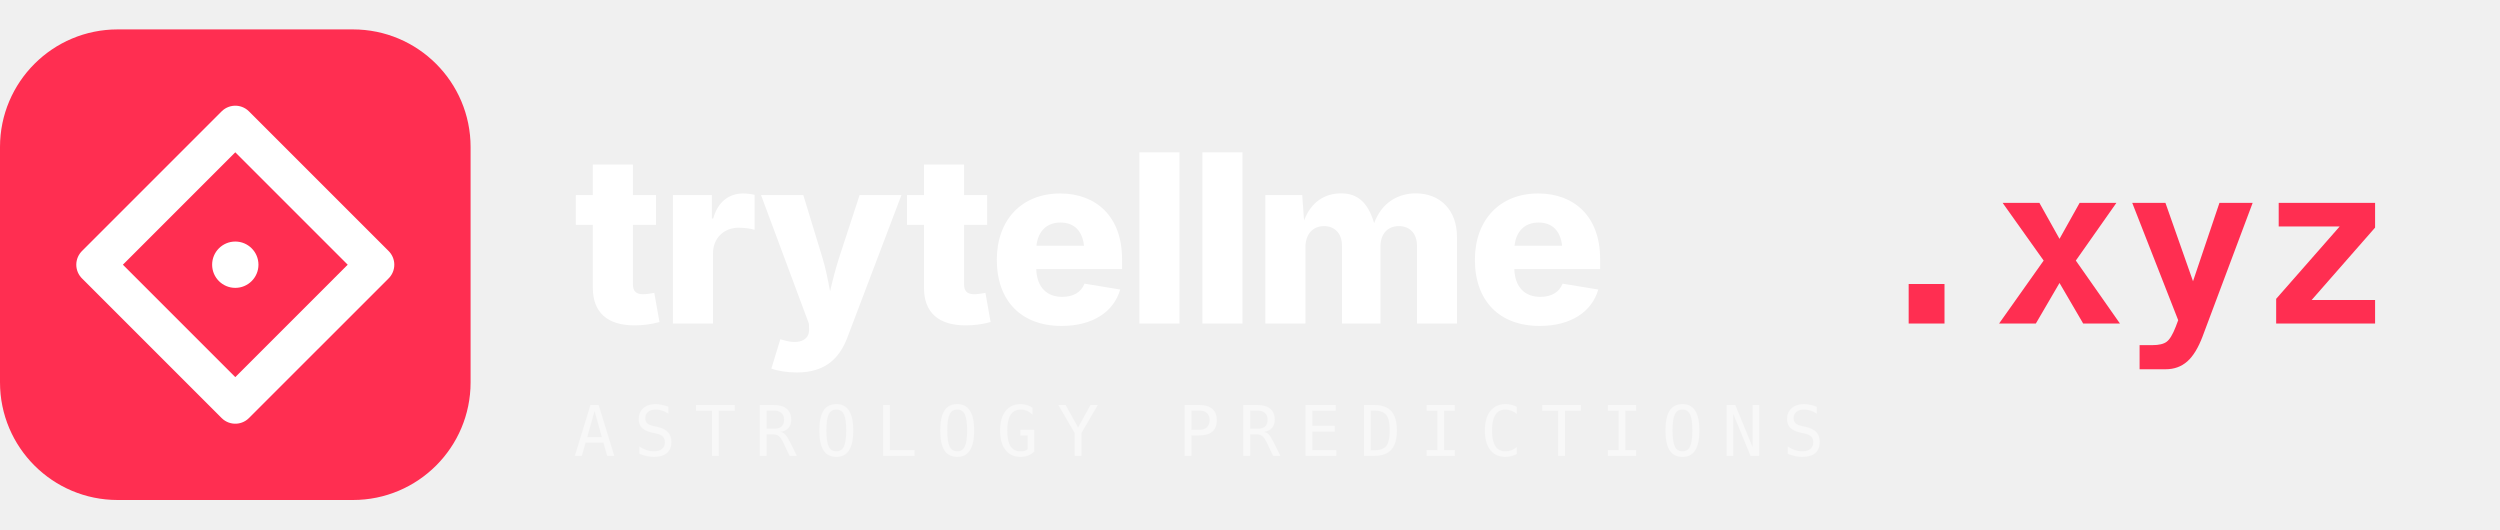
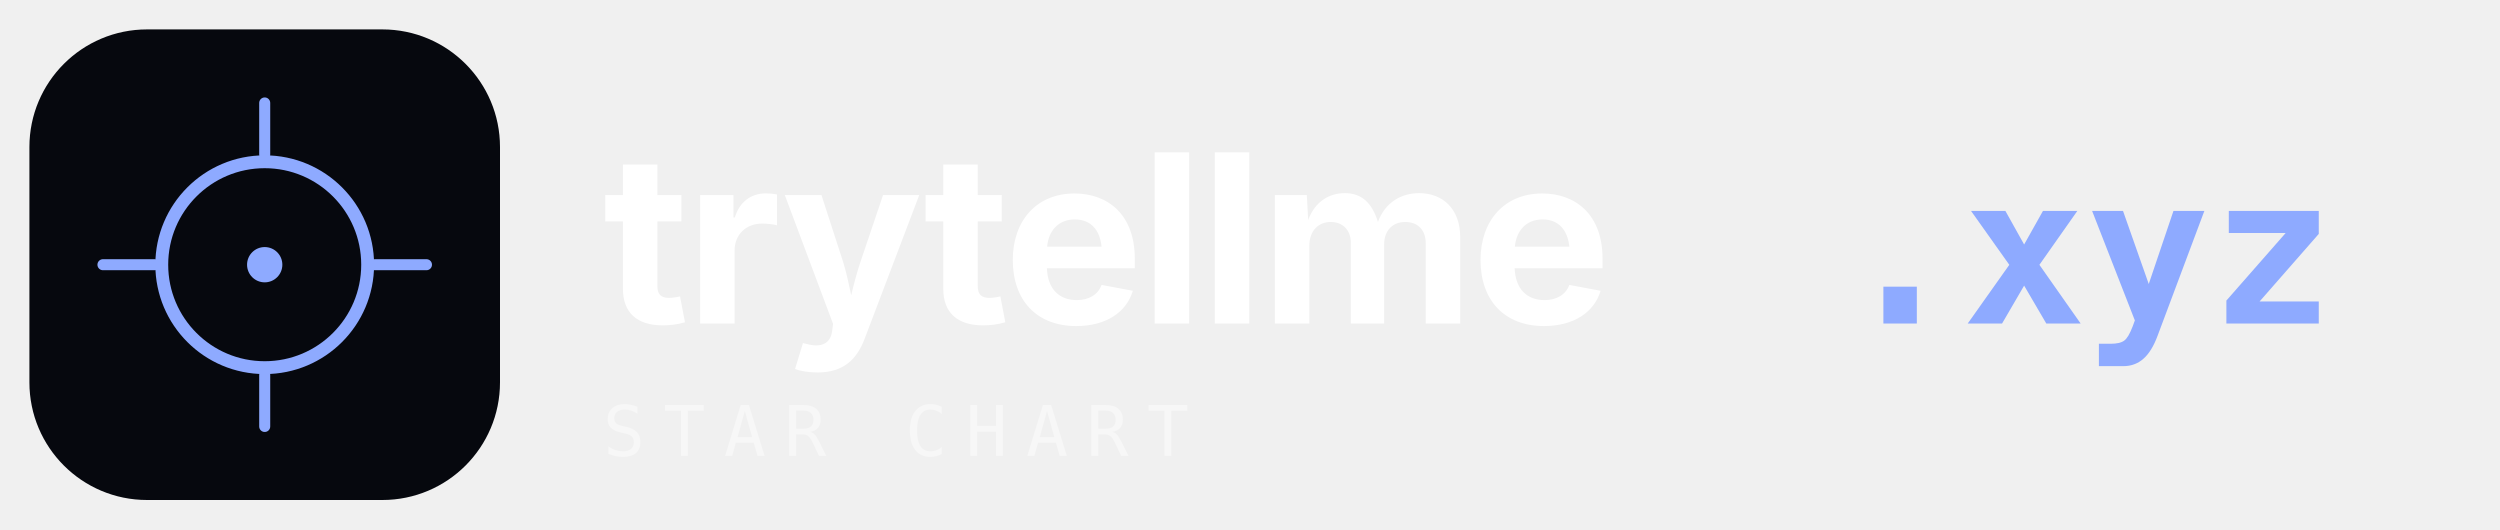
<svg xmlns="http://www.w3.org/2000/svg" width="340" height="72" viewBox="0 0 340 72" fill="none">
-   <g transform="translate(0 4)">
-     <rect width="64" height="64" rx="16" fill="#FF2E51" />
-     <path d="M32 13L51 32L32 51L13 32Z" stroke="#fff" stroke-width="5.25" stroke-linejoin="round" />
-     <circle cx="32" cy="32" r="3.15" fill="#fff" />
+   <g transform="translate(4 4)">
+     <rect width="64" height="64" rx="16" fill="#06080e" />
+     <circle cx="32" cy="32" r="14" stroke="#8EAAFF" stroke-width="1.75" />
+     <circle cx="32" cy="32" r="2.4" fill="#8EAAFF" />
+     <path d="M32 10v7M32 47v7M10 32h7M47 32h7" stroke="#8EAAFF" stroke-width="1.5" stroke-linecap="round" />
  </g>
-   <text x="78" y="44" font-family="system-ui, -apple-system, 'Segoe UI', sans-serif" font-size="32" font-weight="800" letter-spacing="-0.5" fill="#ffffff">trytellme</text>
-   <text x="253" y="44" font-family="ui-monospace, 'JetBrains Mono', monospace" font-size="30" font-weight="700" fill="#FF2E51">.xyz</text>
-   <text x="78" y="62" font-family="ui-monospace, monospace" font-size="9.5" font-weight="500" letter-spacing="2.5" fill="rgba(255,255,255,0.5)">ASTROLOGY PREDICTIONS</text>
+   <text x="82" y="44" font-family="system-ui, -apple-system, 'Segoe UI', sans-serif" font-size="32" font-weight="700" letter-spacing="-0.5" fill="#ffffff">trytellme</text>
+   <text x="250" y="44" font-family="ui-monospace, 'JetBrains Mono', monospace" font-size="28" font-weight="600" fill="#8EAAFF">.xyz</text>
+   <text x="82" y="62" font-family="ui-monospace, monospace" font-size="9.5" font-weight="500" letter-spacing="2.5" fill="rgba(255,255,255,0.45)">STAR CHART</text>
</svg>
